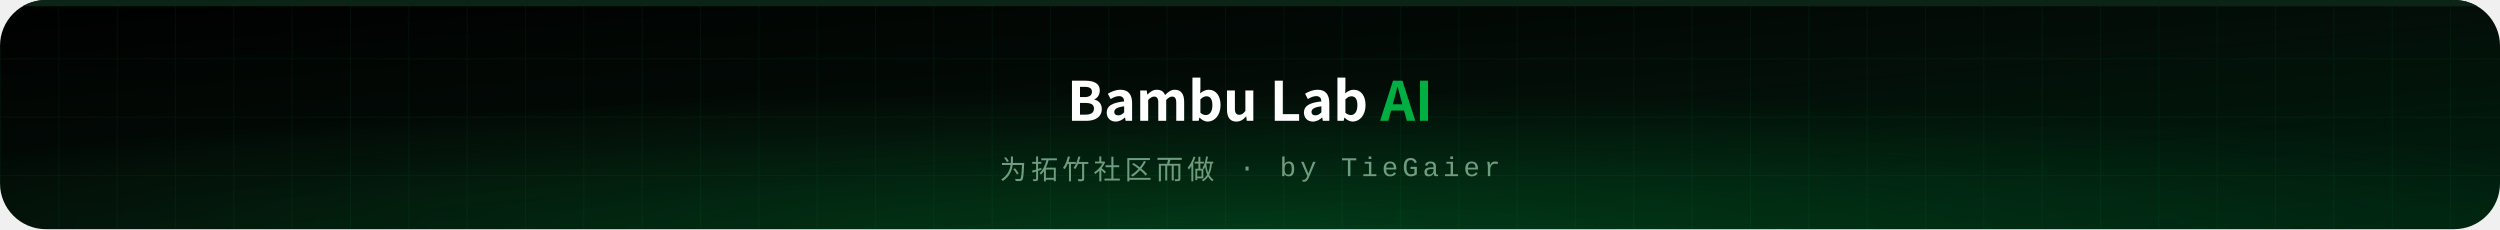
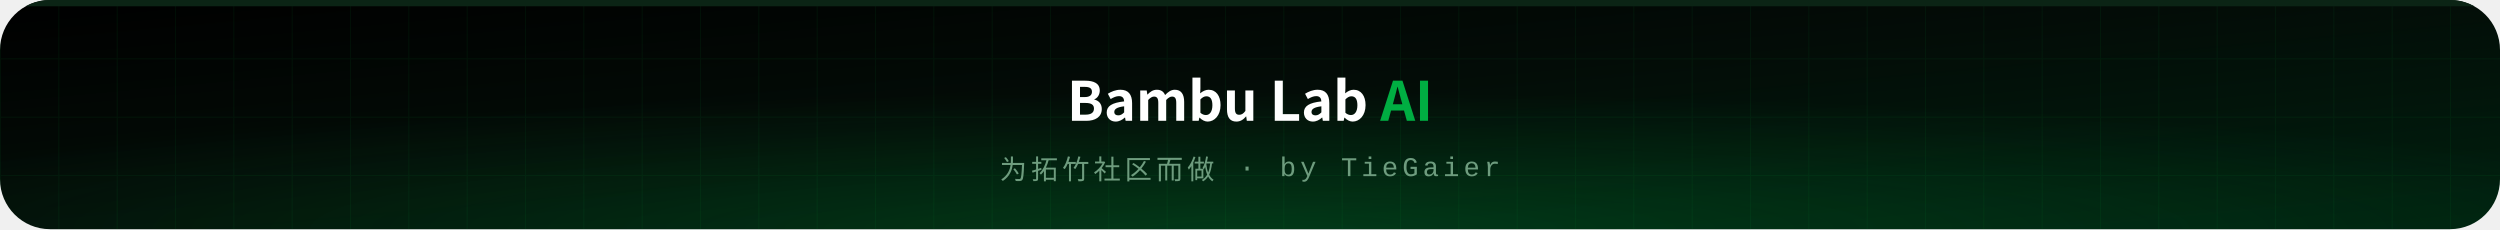
<svg xmlns="http://www.w3.org/2000/svg" viewBox="0 0 1200 110" width="1200" height="110" role="img" aria-label="为拓竹社区而做 · by TieGaier">
  <defs>
    <linearGradient id="bg" x1="0" y1="0" x2="1" y2="1">
      <stop offset="0" stop-color="#000000" />
      <stop offset=".45" stop-color="#030C07" />
      <stop offset="1" stop-color="#00200F" />
    </linearGradient>
    <pattern id="grid" width="28" height="28" patternUnits="userSpaceOnUse">
      <path d="M28 0H0V28" fill="none" stroke="#00AE42" stroke-opacity=".07" />
    </pattern>
    <radialGradient id="glow" cx=".5" cy="1" r=".6">
      <stop offset="0" stop-color="#00AE42" stop-opacity=".22" />
      <stop offset="1" stop-color="#00AE42" stop-opacity="0" />
    </radialGradient>
    <linearGradient id="sweep" x1="0" x2="1">
      <stop offset="0" stop-color="#00AE42" stop-opacity="0" />
      <stop offset=".5" stop-color="#00AE42" />
      <stop offset="1" stop-color="#00AE42" stop-opacity="0" />
    </linearGradient>
    <clipPath id="frame">
-       <rect width="1200" height="110" rx="22" />
+       <rect width="1200" height="110" rx="24" />
    </clipPath>
  </defs>
  <g clip-path="url(#frame)">
    <rect width="1200" height="110" fill="url(#bg)" />
    <rect width="1200" height="110" fill="url(#grid)" />
    <rect width="1200" height="110" fill="url(#glow)" />
    <rect x="0" y="0" width="1200" height="3" fill="#0B2415" />
    <rect x="-300" y="0" width="300" height="3" fill="url(#sweep)">
      <animate attributeName="x" from="1200" to="-300" dur="4s" repeatCount="indefinite" />
    </rect>
    <g transform="translate(600 58)" text-anchor="middle">
      <text y="0" font-family="-apple-system,BlinkMacSystemFont,'Segoe UI','PingFang SC','Microsoft YaHei','Noto Sans CJK SC',Helvetica,Arial,sans-serif" font-size="26" font-weight="800" fill="#FFFFFF">Bambu Lab <tspan fill="#00AE42">AI</tspan>
      </text>
      <text y="28" font-family="'SF Mono',Menlo,Consolas,'Liberation Mono',monospace" font-size="13" letter-spacing="2" fill="#6E9C7E">为拓竹社区而做 · by TieGaier</text>
    </g>
  </g>
</svg>
